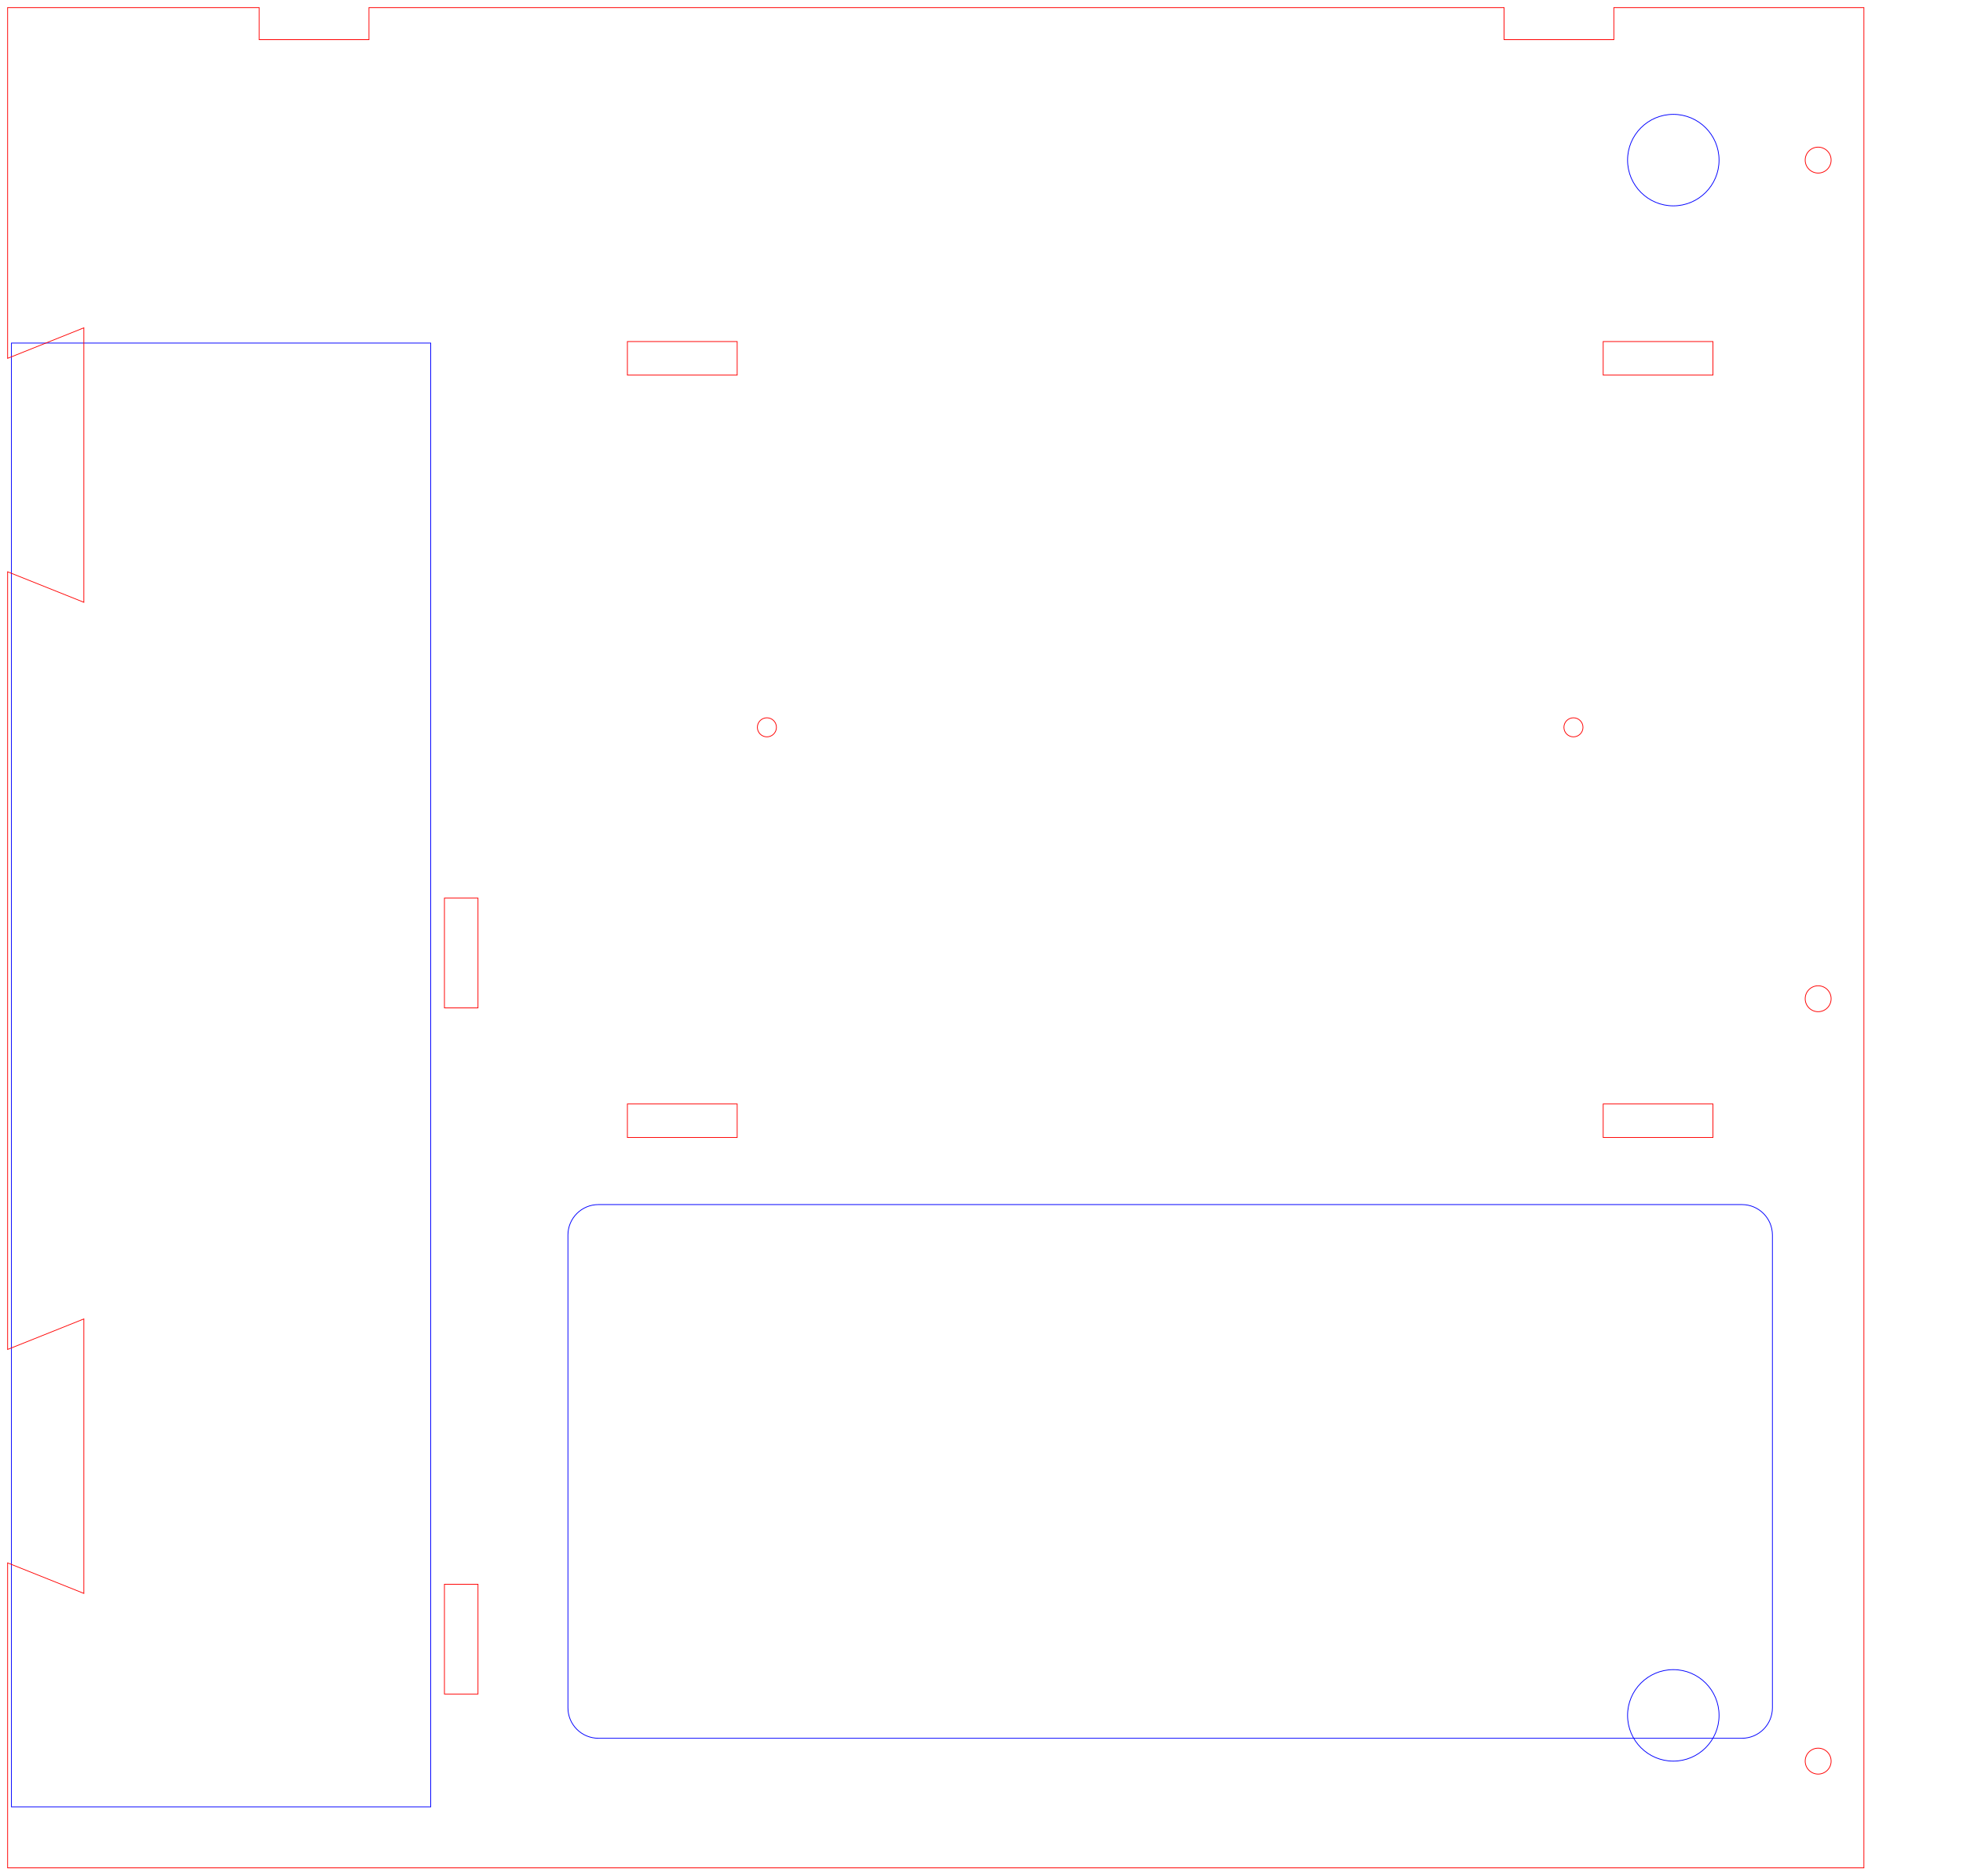
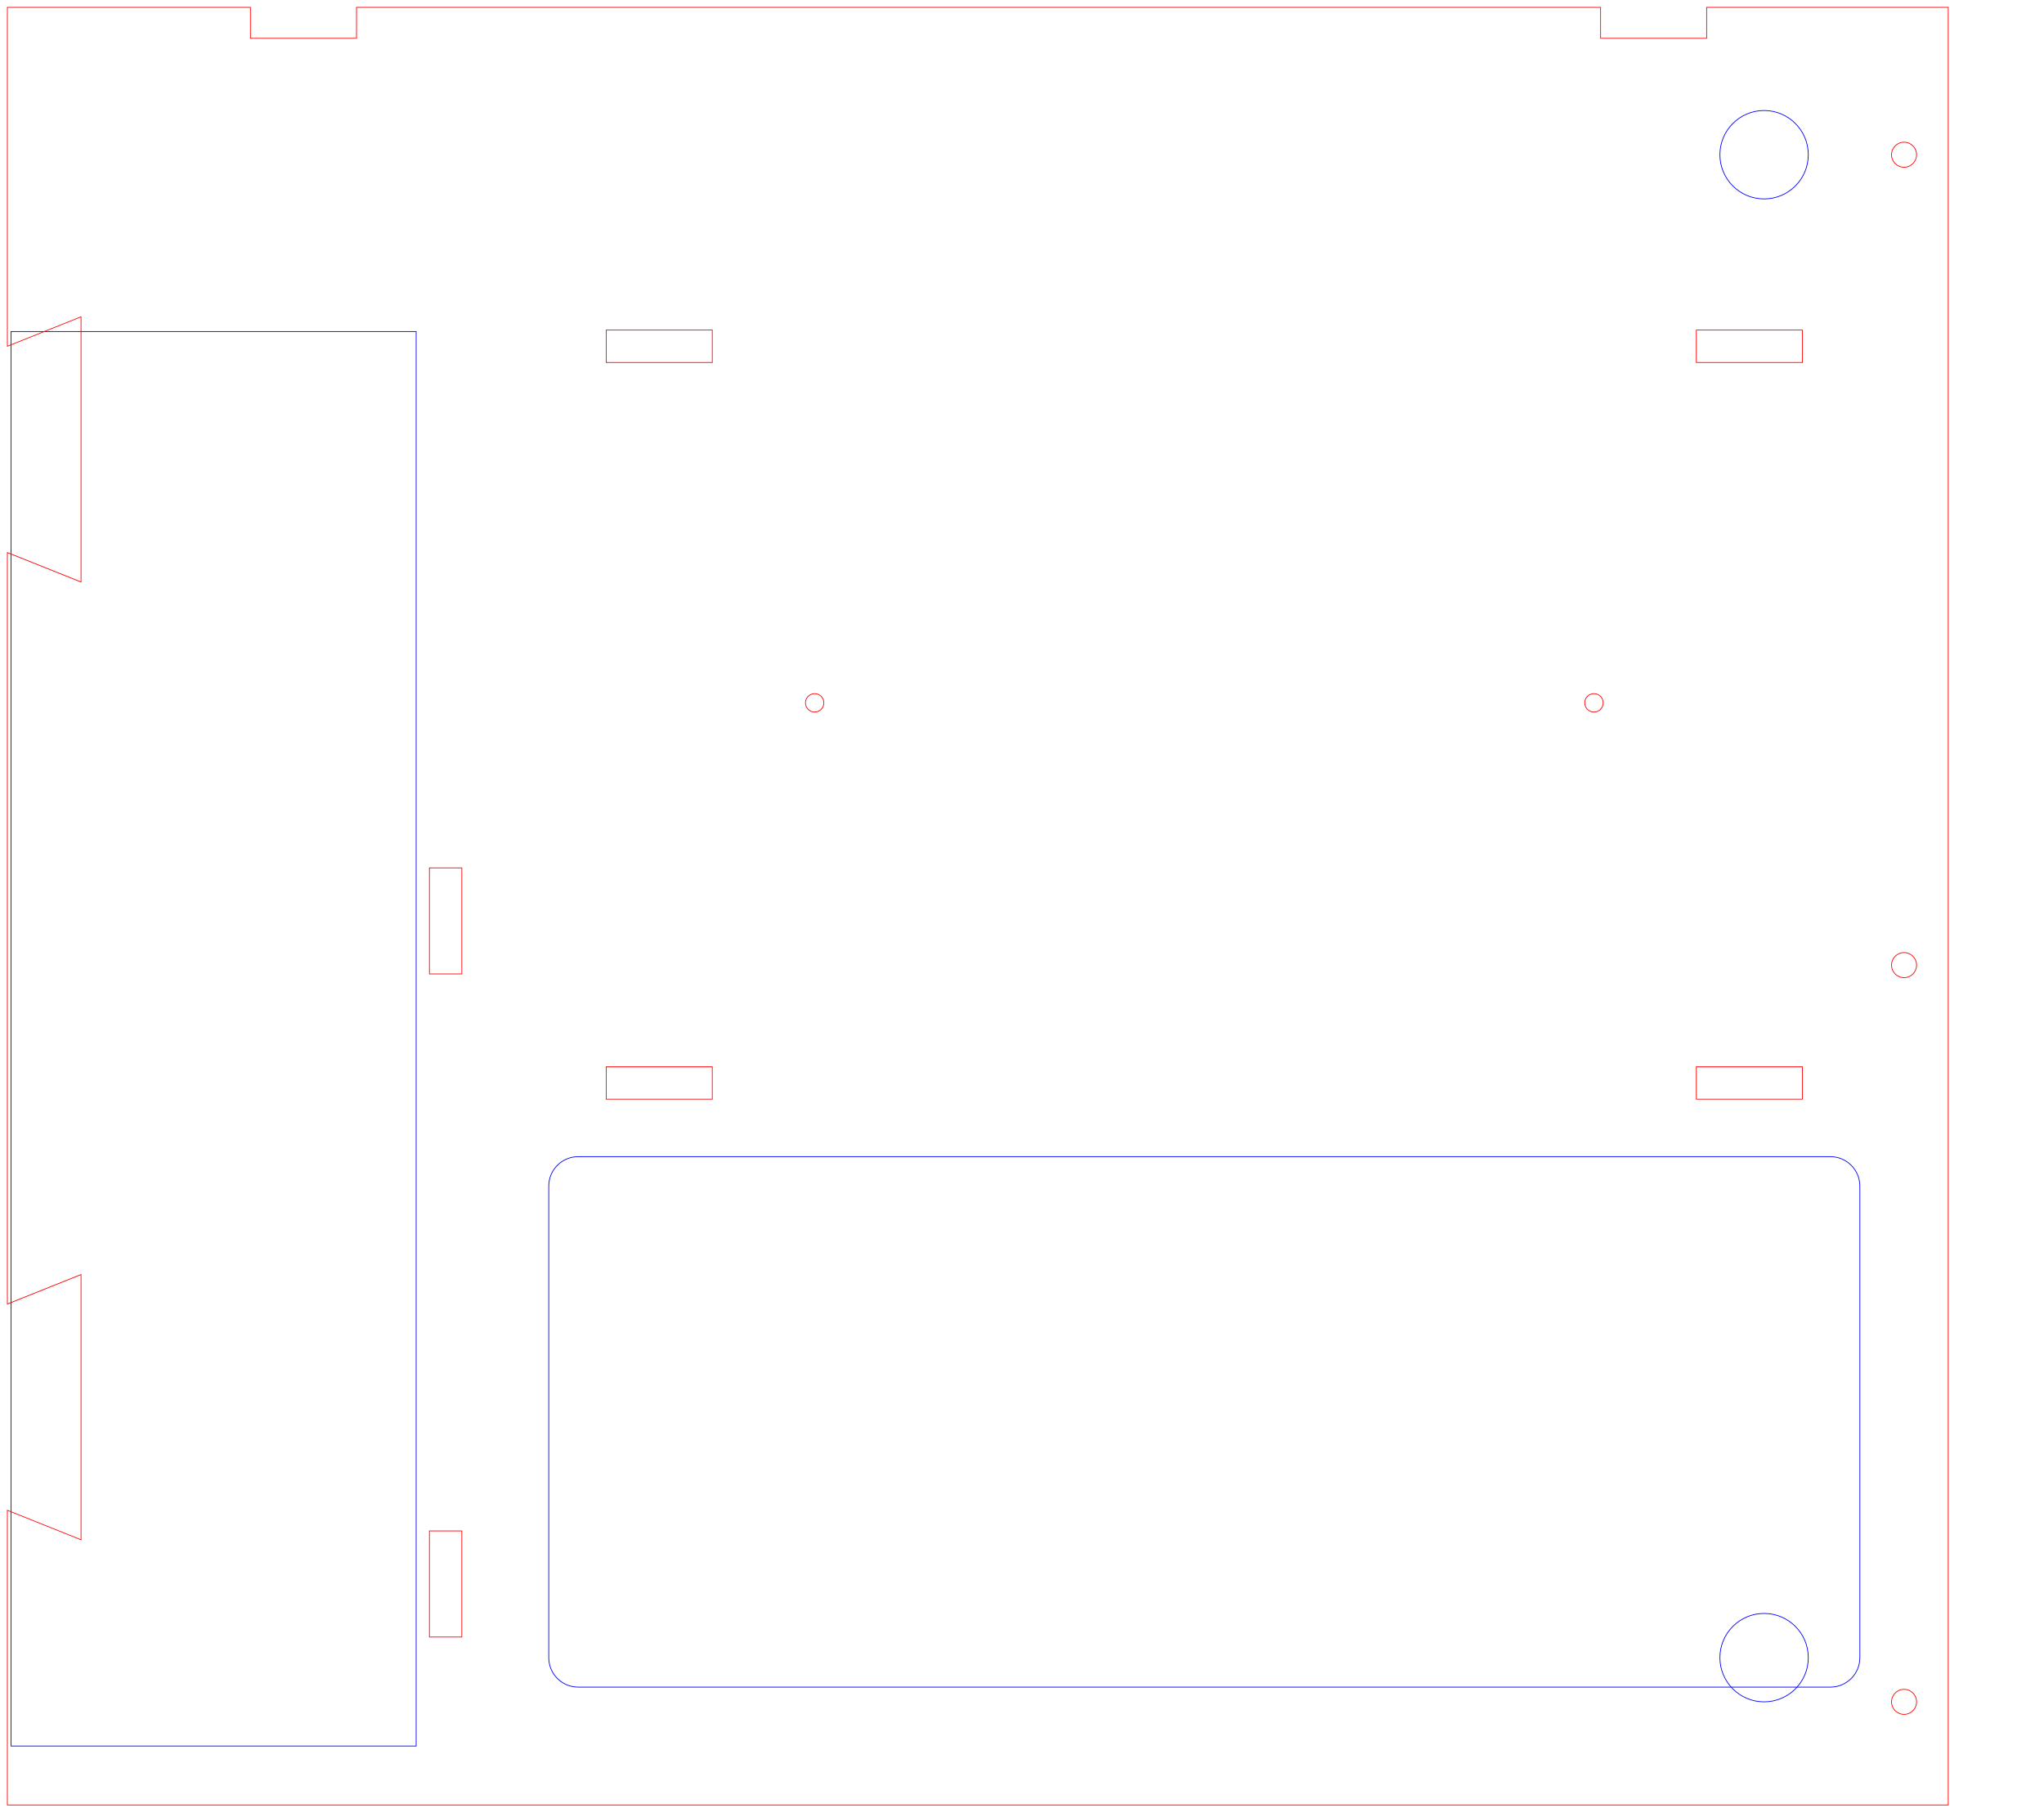
- <svg xmlns="http://www.w3.org/2000/svg" width="257.50mm" height="246.00mm" viewBox="0 0 257.500 246.000">
+ <svg xmlns="http://www.w3.org/2000/svg" width="277.50mm" height="246.00mm" viewBox="0 0 277.500 246.000">
  <g id="incisione" fill="#000000" stroke="none">

</g>
  <g id="segno" fill="none" stroke="#0000FF" stroke-width="0.1">
-     <circle cx="219.500" cy="21.000" r="6.000" />
-     <circle cx="219.500" cy="225.000" r="6.000" />
+     <circle cx="239.500" cy="21.000" r="6.000" />
+     <circle cx="239.500" cy="225.000" r="6.000" />
    <rect x="1.500" y="45.000" width="55.000" height="192.000" />
-     <rect x="74.500" y="158.000" width="158.000" height="70.000" rx="4.000" ry="4.000" />
+     <rect x="74.500" y="157.000" width="178.000" height="72.000" rx="4.000" ry="4.000" />
  </g>
  <g id="taglio" fill="none" stroke="#FF0000" stroke-width="0.1">
-     <path d="M244.500,1.000 L244.500,245.000 L1.000,245.000 L1.000,205.000 L11.000,209.000 L11.000,173.000 L1.000,177.000 L1.000,75.000 L11.000,79.000 L11.000,43.000 L1.000,47.000 L1.000,1.000 L34.000,1.000 L34.000,5.200 L48.400,5.200 L48.400,1.000 L197.300,1.000 L197.300,5.200 L211.700,5.200 L211.700,1.000 Z" />
-     <circle cx="238.500" cy="21.000" r="1.700" />
-     <circle cx="238.500" cy="131.000" r="1.700" />
-     <circle cx="238.500" cy="231.000" r="1.700" />
+     <path d="M264.500,1.000 L264.500,245.000 L1.000,245.000 L1.000,205.000 L11.000,209.000 L11.000,173.000 L1.000,177.000 L1.000,75.000 L11.000,79.000 L11.000,43.000 L1.000,47.000 L1.000,1.000 L34.000,1.000 L34.000,5.200 L48.400,5.200 L48.400,1.000 L217.300,1.000 L217.300,5.200 L231.700,5.200 L231.700,1.000 Z" />
+     <circle cx="258.500" cy="21.000" r="1.700" />
+     <circle cx="258.500" cy="131.000" r="1.700" />
+     <circle cx="258.500" cy="231.000" r="1.700" />
    <rect x="58.300" y="117.800" width="4.400" height="14.400" />
    <rect x="58.300" y="207.800" width="4.400" height="14.400" />
    <rect x="82.300" y="44.800" width="14.400" height="4.400" />
-     <rect x="210.300" y="44.800" width="14.400" height="4.400" />
+     <rect x="230.300" y="44.800" width="14.400" height="4.400" />
    <rect x="82.300" y="144.800" width="14.400" height="4.400" />
-     <rect x="210.300" y="144.800" width="14.400" height="4.400" />
-     <circle cx="100.600" cy="95.400" r="1.250" />
-     <circle cx="206.400" cy="95.400" r="1.250" />
+     <rect x="230.300" y="144.800" width="14.400" height="4.400" />
+     <circle cx="110.600" cy="95.400" r="1.250" />
+     <circle cx="216.400" cy="95.400" r="1.250" />
  </g>
</svg>
